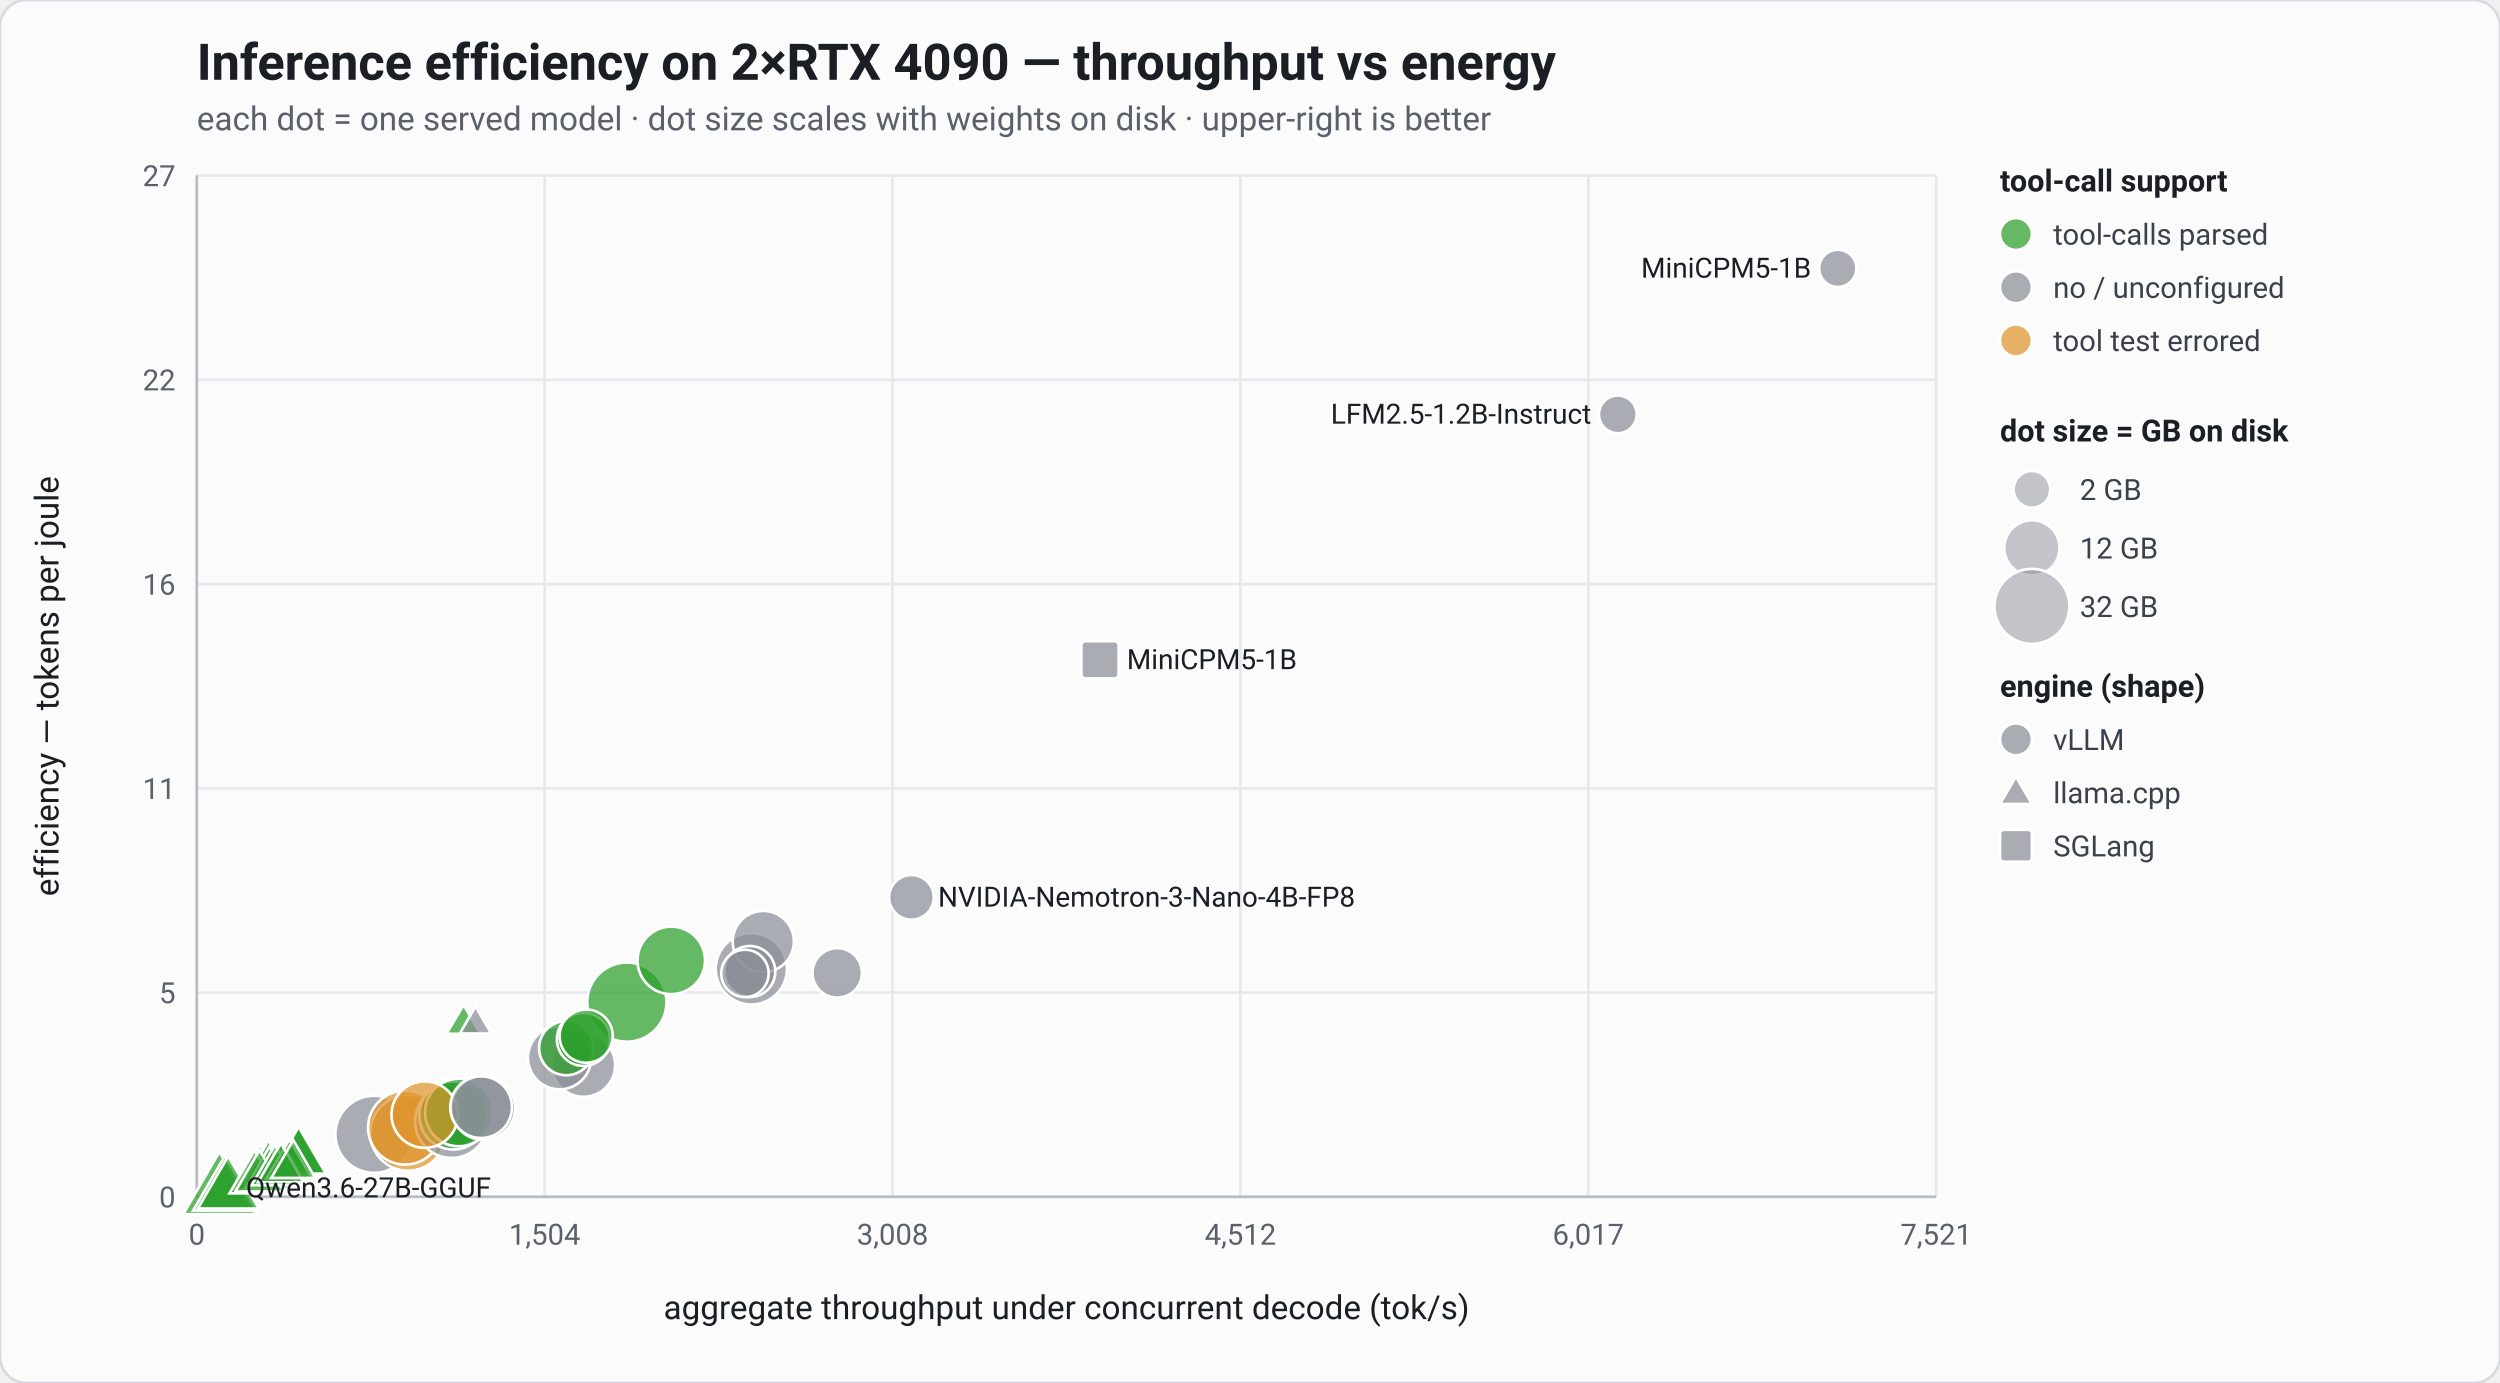
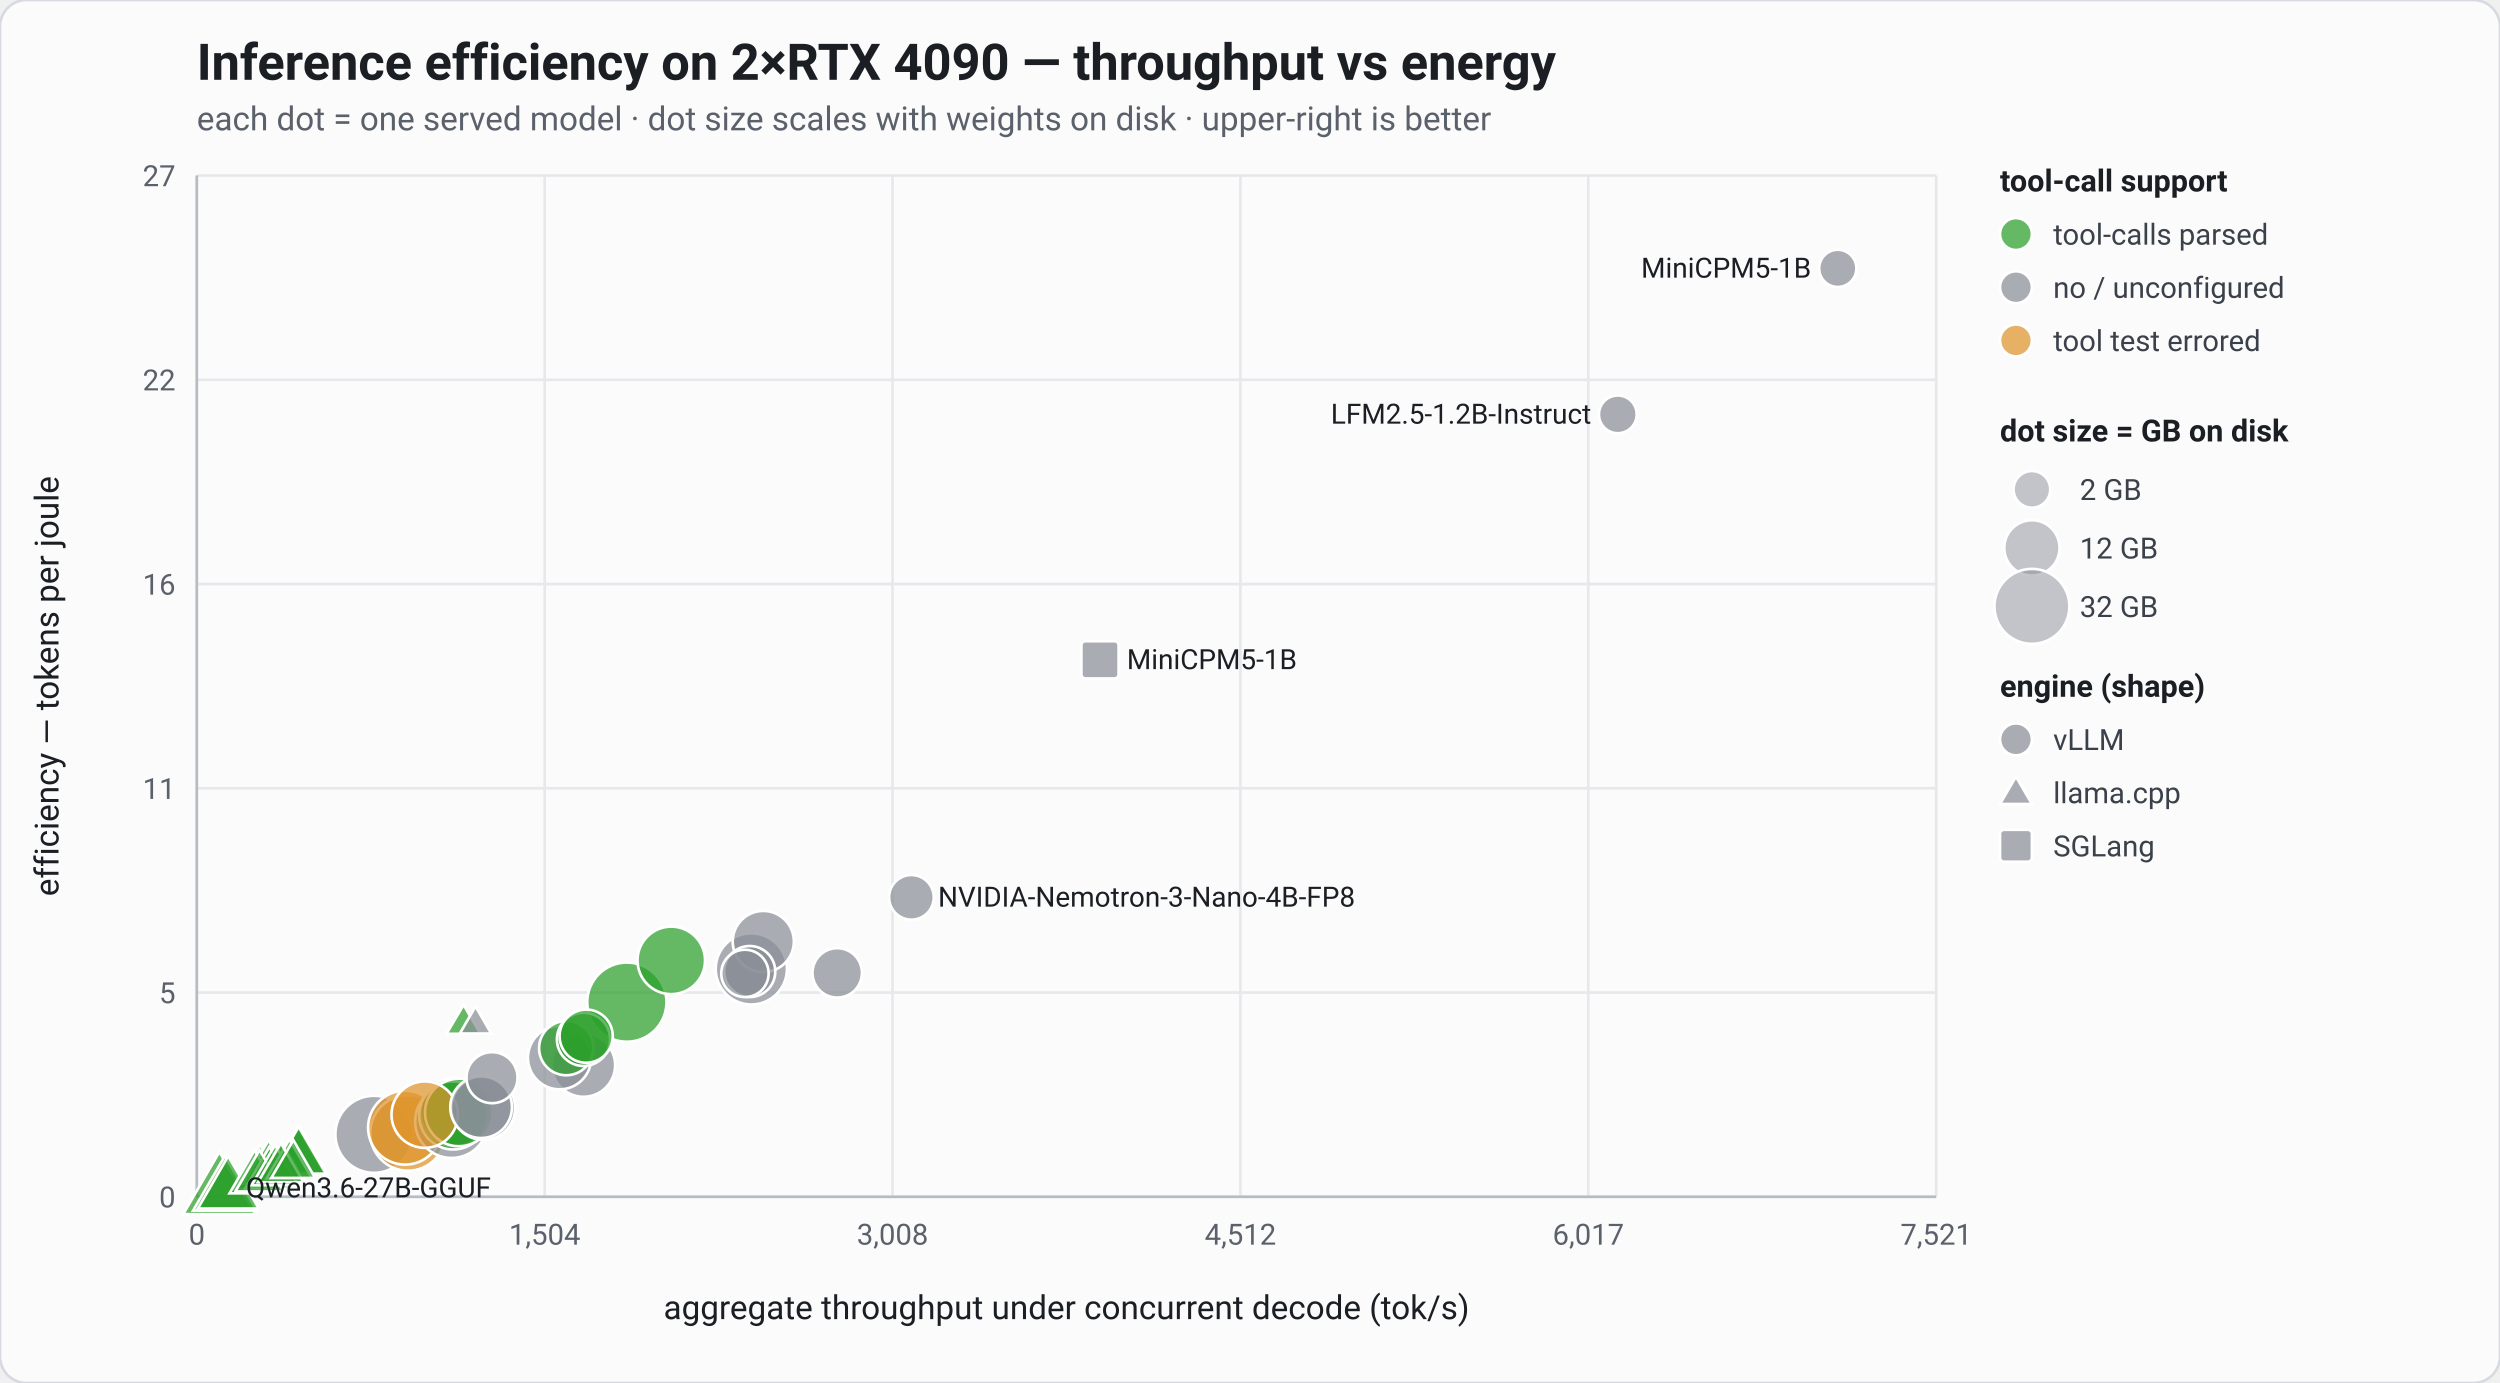
<svg xmlns="http://www.w3.org/2000/svg" width="940" height="520" viewBox="0 0 940 520" font-family="-apple-system,Segoe UI,Roboto,sans-serif">
  <rect x="0" y="0" width="940" height="520" rx="10" fill="#fbfbfc" stroke="#d7dae0" />
  <text x="74" y="30" font-size="19" font-weight="700" fill="#1b1f24">Inference efficiency on 2×RTX 4090 — throughput vs energy</text>
  <text x="74" y="49" font-size="12.5" fill="#5b616b">each dot = one served model · dot size scales with weights on disk · upper-right is better</text>
  <line x1="74.0" y1="66" x2="74.0" y2="450" stroke="#e6e8eb" />
  <text x="74.0" y="468" font-size="11" fill="#5b616b" text-anchor="middle">0</text>
  <line x1="74" y1="450.0" x2="728" y2="450.0" stroke="#e6e8eb" />
  <text x="66" y="454.0" font-size="11" fill="#5b616b" text-anchor="end">0</text>
  <line x1="204.8" y1="66" x2="204.8" y2="450" stroke="#e6e8eb" />
  <text x="204.8" y="468" font-size="11" fill="#5b616b" text-anchor="middle">1,504</text>
  <line x1="74" y1="373.2" x2="728" y2="373.2" stroke="#e6e8eb" />
  <text x="66" y="377.2" font-size="11" fill="#5b616b" text-anchor="end">5</text>
  <line x1="335.6" y1="66" x2="335.6" y2="450" stroke="#e6e8eb" />
  <text x="335.6" y="468" font-size="11" fill="#5b616b" text-anchor="middle">3,008</text>
  <line x1="74" y1="296.4" x2="728" y2="296.4" stroke="#e6e8eb" />
  <text x="66" y="300.4" font-size="11" fill="#5b616b" text-anchor="end">11</text>
  <line x1="466.4" y1="66" x2="466.4" y2="450" stroke="#e6e8eb" />
  <text x="466.4" y="468" font-size="11" fill="#5b616b" text-anchor="middle">4,512</text>
  <line x1="74" y1="219.6" x2="728" y2="219.6" stroke="#e6e8eb" />
  <text x="66" y="223.6" font-size="11" fill="#5b616b" text-anchor="end">16</text>
  <line x1="597.2" y1="66" x2="597.2" y2="450" stroke="#e6e8eb" />
  <text x="597.2" y="468" font-size="11" fill="#5b616b" text-anchor="middle">6,017</text>
  <line x1="74" y1="142.8" x2="728" y2="142.8" stroke="#e6e8eb" />
  <text x="66" y="146.8" font-size="11" fill="#5b616b" text-anchor="end">22</text>
  <line x1="728.0" y1="66" x2="728.0" y2="450" stroke="#e6e8eb" />
  <text x="728.0" y="468" font-size="11" fill="#5b616b" text-anchor="middle">7,521</text>
  <line x1="74" y1="66.0" x2="728" y2="66.0" stroke="#e6e8eb" />
  <text x="66" y="70.0" font-size="11" fill="#5b616b" text-anchor="end">27</text>
  <line x1="74" y1="450" x2="728" y2="450" stroke="#b7bcc4" />
  <line x1="74" y1="66" x2="74" y2="450" stroke="#b7bcc4" />
  <text x="401.0" y="496" font-size="12.5" fill="#1b1f24" text-anchor="middle">aggregate throughput under concurrent decode (tok/s)</text>
  <text x="22" y="258.0" font-size="12.5" fill="#1b1f24" text-anchor="middle" transform="rotate(-90 22 258.0)">efficiency — tokens per joule</text>
  <circle cx="235.7" cy="376.8" r="14.9" fill="#2ca02c" fill-opacity="0.72" stroke="#ffffff" stroke-width="1" />
  <circle cx="140.6" cy="426.5" r="14.5" fill="#8a8f98" fill-opacity="0.72" stroke="#ffffff" stroke-width="1" />
  <circle cx="153.4" cy="426.0" r="14.2" fill="#e0952b" fill-opacity="0.72" stroke="#ffffff" stroke-width="1" />
  <circle cx="152.3" cy="424.0" r="13.9" fill="#e0952b" fill-opacity="0.72" stroke="#ffffff" stroke-width="1" />
  <circle cx="169.8" cy="421.7" r="13.7" fill="#8a8f98" fill-opacity="0.72" stroke="#ffffff" stroke-width="1" />
  <polygon points="82.5,433.1 68.9,456.5 96.1,456.5" fill="#2ca02c" fill-opacity="0.72" stroke="#ffffff" stroke-width="1" />
  <circle cx="282.5" cy="364.3" r="13.4" fill="#8a8f98" fill-opacity="0.72" stroke="#ffffff" stroke-width="1" />
  <circle cx="170.9" cy="418.1" r="12.8" fill="#2ca02c" fill-opacity="0.72" stroke="#ffffff" stroke-width="1" />
  <circle cx="170.4" cy="419.4" r="12.8" fill="#2ca02c" fill-opacity="0.72" stroke="#ffffff" stroke-width="1" />
  <circle cx="252.4" cy="361.1" r="12.7" fill="#2ca02c" fill-opacity="0.72" stroke="#ffffff" stroke-width="1" />
  <circle cx="172.5" cy="418.3" r="12.7" fill="#2ca02c" fill-opacity="0.72" stroke="#ffffff" stroke-width="1" />
  <circle cx="159.7" cy="419.1" r="12.5" fill="#e0952b" fill-opacity="0.72" stroke="#ffffff" stroke-width="1" />
  <polygon points="84.6,434.6 72.6,455.2 96.6,455.2" fill="#2ca02c" fill-opacity="0.72" stroke="#ffffff" stroke-width="1" />
  <circle cx="181.7" cy="416.6" r="12.0" fill="#8a8f98" fill-opacity="0.72" stroke="#ffffff" stroke-width="1" />
  <circle cx="219.4" cy="400.5" r="11.9" fill="#8a8f98" fill-opacity="0.72" stroke="#ffffff" stroke-width="1" />
  <circle cx="210.4" cy="397.7" r="11.9" fill="#8a8f98" fill-opacity="0.72" stroke="#ffffff" stroke-width="1" />
  <circle cx="180.9" cy="416.3" r="11.6" fill="#8a8f98" fill-opacity="0.72" stroke="#ffffff" stroke-width="1" />
  <circle cx="287.0" cy="354.0" r="11.5" fill="#8a8f98" fill-opacity="0.72" stroke="#ffffff" stroke-width="1" />
  <polygon points="85.8,434.7 74.4,454.4 97.3,454.4" fill="#2ca02c" fill-opacity="0.72" stroke="#ffffff" stroke-width="1" />
  <polygon points="112.7,423.4 102.3,441.3 123.1,441.3" fill="#2ca02c" fill-opacity="0.72" stroke="#ffffff" stroke-width="1" />
  <polygon points="112.2,423.9 101.9,441.6 122.5,441.6" fill="#2ca02c" fill-opacity="0.72" stroke="#ffffff" stroke-width="1" />
  <polygon points="112.3,423.6 102.1,441.3 122.6,441.3" fill="#2ca02c" fill-opacity="0.72" stroke="#ffffff" stroke-width="1" />
  <circle cx="212.9" cy="394.1" r="10.2" fill="#2ca02c" fill-opacity="0.72" stroke="#ffffff" stroke-width="1" />
  <circle cx="219.4" cy="390.8" r="10.0" fill="#2ca02c" fill-opacity="0.72" stroke="#ffffff" stroke-width="1" />
  <circle cx="220.4" cy="389.6" r="10.0" fill="#2ca02c" fill-opacity="0.72" stroke="#ffffff" stroke-width="1" />
  <polygon points="97.7,430.3 88.0,447.1 107.5,447.1" fill="#2ca02c" fill-opacity="0.72" stroke="#ffffff" stroke-width="1" />
+   <circle cx="185.0" cy="405.2" r="9.6" fill="#8a8f98" fill-opacity="0.72" stroke="#ffffff" stroke-width="1" />
  <circle cx="281.9" cy="365.3" r="9.6" fill="#8a8f98" fill-opacity="0.72" stroke="#ffffff" stroke-width="1" />
  <polygon points="101.0,428.7 91.5,445.0 110.4,445.0" fill="#2ca02c" fill-opacity="0.72" stroke="#ffffff" stroke-width="1" />
  <polygon points="95.7,432.5 86.3,448.7 105.2,448.7" fill="#2ca02c" fill-opacity="0.72" stroke="#ffffff" stroke-width="1" />
  <circle cx="314.8" cy="365.8" r="9.3" fill="#8a8f98" fill-opacity="0.72" stroke="#ffffff" stroke-width="1" />
  <polygon points="101.3,431.2 92.2,446.9 110.4,446.9" fill="#2ca02c" fill-opacity="0.72" stroke="#ffffff" stroke-width="1" />
  <polygon points="97.6,432.4 88.5,448.0 106.6,448.0" fill="#2ca02c" fill-opacity="0.72" stroke="#ffffff" stroke-width="1" />
  <circle cx="280.1" cy="366.0" r="8.9" fill="#8a8f98" fill-opacity="0.72" stroke="#ffffff" stroke-width="1" />
  <polygon points="106.0,429.6 97.1,444.9 114.9,444.9" fill="#2ca02c" fill-opacity="0.72" stroke="#ffffff" stroke-width="1" />
  <polygon points="103.4,430.5 94.6,445.7 112.2,445.7" fill="#2ca02c" fill-opacity="0.72" stroke="#ffffff" stroke-width="1" />
  <polygon points="108.8,428.4 100.2,443.1 117.3,443.1" fill="#2ca02c" fill-opacity="0.72" stroke="#ffffff" stroke-width="1" />
  <polygon points="105.6,429.8 97.0,444.5 114.1,444.5" fill="#2ca02c" fill-opacity="0.72" stroke="#ffffff" stroke-width="1" />
  <circle cx="342.7" cy="337.4" r="8.4" fill="#8a8f98" fill-opacity="0.72" stroke="#ffffff" stroke-width="1" />
  <polygon points="110.3,428.7 102.0,442.9 118.5,442.9" fill="#2ca02c" fill-opacity="0.72" stroke="#ffffff" stroke-width="1" />
  <circle cx="608.3" cy="155.8" r="7.1" fill="#8a8f98" fill-opacity="0.72" stroke="#ffffff" stroke-width="1" />
  <circle cx="691.0" cy="100.9" r="7.0" fill="#8a8f98" fill-opacity="0.72" stroke="#ffffff" stroke-width="1" />
  <rect x="406.6" y="241.1" width="14.0" height="14.0" rx="1.5" fill="#8a8f98" fill-opacity="0.72" stroke="#ffffff" stroke-width="1" />
  <polygon points="174.3,377.8 167.9,388.7 180.6,388.7" fill="#2ca02c" fill-opacity="0.72" stroke="#ffffff" stroke-width="1" />
  <polygon points="178.8,378.4 172.9,388.6 184.7,388.6" fill="#8a8f98" fill-opacity="0.72" stroke="#ffffff" stroke-width="1" />
  <text x="681.0" y="104.4" font-size="10.5" fill="#1b1f24" text-anchor="end">MiniCPM5-1B</text>
  <text x="598.3" y="159.3" font-size="10.5" fill="#1b1f24" text-anchor="end">LFM2.5-1.2B-Instruct</text>
  <text x="423.7" y="251.6" font-size="10.5" fill="#1b1f24" text-anchor="start">MiniCPM5-1B</text>
  <text x="352.7" y="340.9" font-size="10.5" fill="#1b1f24" text-anchor="start">NVIDIA-Nemotron-3-Nano-4B-FP8</text>
  <text x="92.5" y="450.2" font-size="10.5" fill="#1b1f24" text-anchor="start">Qwen3.6-27B-GGUF</text>
  <text x="752" y="72" font-size="11.5" font-weight="700" fill="#1b1f24">tool-call support</text>
  <circle cx="758" cy="88.0" r="6" fill="#2ca02c" fill-opacity="0.72" stroke="#ffffff" />
  <text x="772" y="92" font-size="11" fill="#3b414a">tool-calls parsed</text>
  <circle cx="758" cy="108.0" r="6" fill="#8a8f98" fill-opacity="0.72" stroke="#ffffff" />
  <text x="772" y="112" font-size="11" fill="#3b414a">no / unconfigured</text>
  <circle cx="758" cy="128.0" r="6" fill="#e0952b" fill-opacity="0.72" stroke="#ffffff" />
  <text x="772" y="132" font-size="11" fill="#3b414a">tool test errored</text>
  <text x="752" y="166" font-size="11.5" font-weight="700" fill="#1b1f24">dot size = GB on disk</text>
  <circle cx="764" cy="184.0" r="6.9" fill="#8a8f98" fill-opacity="0.5" stroke="#ffffff" />
  <text x="782" y="188" font-size="11" fill="#3b414a">2 GB</text>
  <circle cx="764" cy="206.0" r="10.4" fill="#8a8f98" fill-opacity="0.5" stroke="#ffffff" />
  <text x="782" y="210" font-size="11" fill="#3b414a">12 GB</text>
  <circle cx="764" cy="228.0" r="14.1" fill="#8a8f98" fill-opacity="0.5" stroke="#ffffff" />
  <text x="782" y="232" font-size="11" fill="#3b414a">32 GB</text>
  <text x="752" y="262" font-size="11.5" font-weight="700" fill="#1b1f24">engine (shape)</text>
  <circle cx="758.0" cy="278.0" r="6.0" fill="#8a8f98" fill-opacity="0.72" stroke="#ffffff" stroke-width="1" />
  <text x="772" y="282" font-size="11" fill="#3b414a">vLLM</text>
  <polygon points="758.0,292.0 752.0,302.3 764.0,302.3" fill="#8a8f98" fill-opacity="0.72" stroke="#ffffff" stroke-width="1" />
  <text x="772" y="302" font-size="11" fill="#3b414a">llama.cpp</text>
  <rect x="752.0" y="312.0" width="12.0" height="12.0" rx="1.5" fill="#8a8f98" fill-opacity="0.72" stroke="#ffffff" stroke-width="1" />
  <text x="772" y="322" font-size="11" fill="#3b414a">SGLang</text>
</svg>
